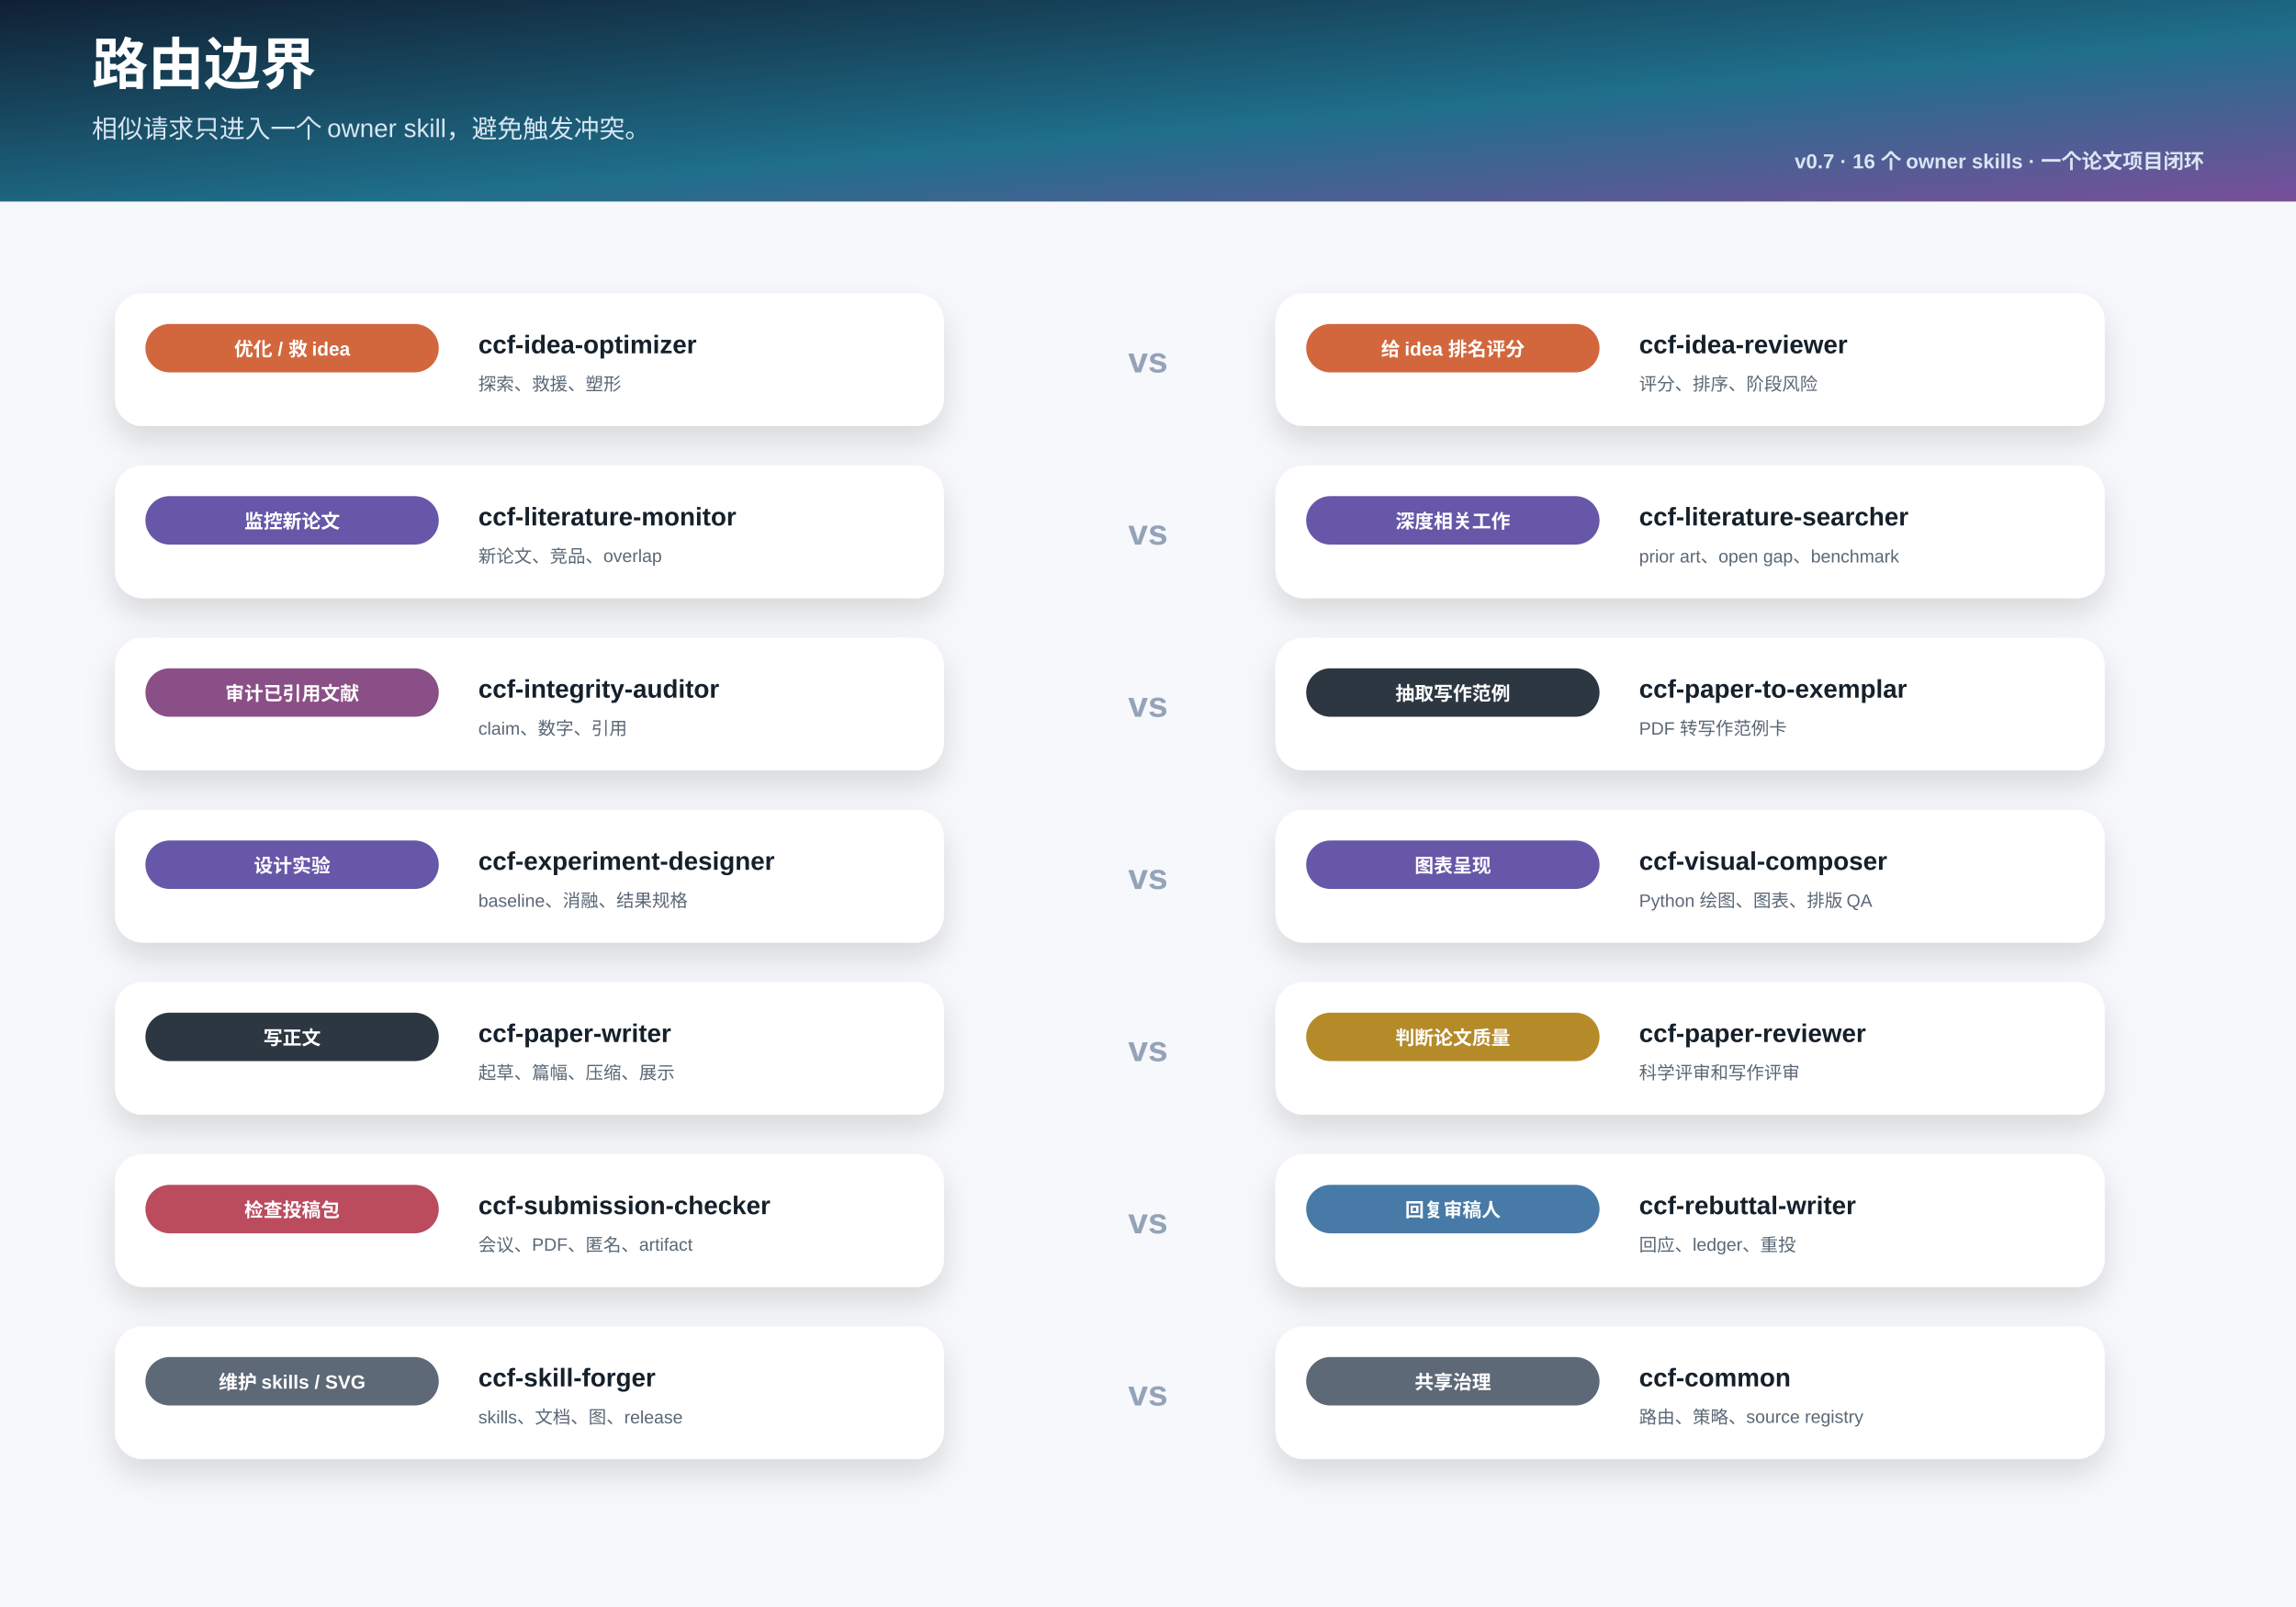
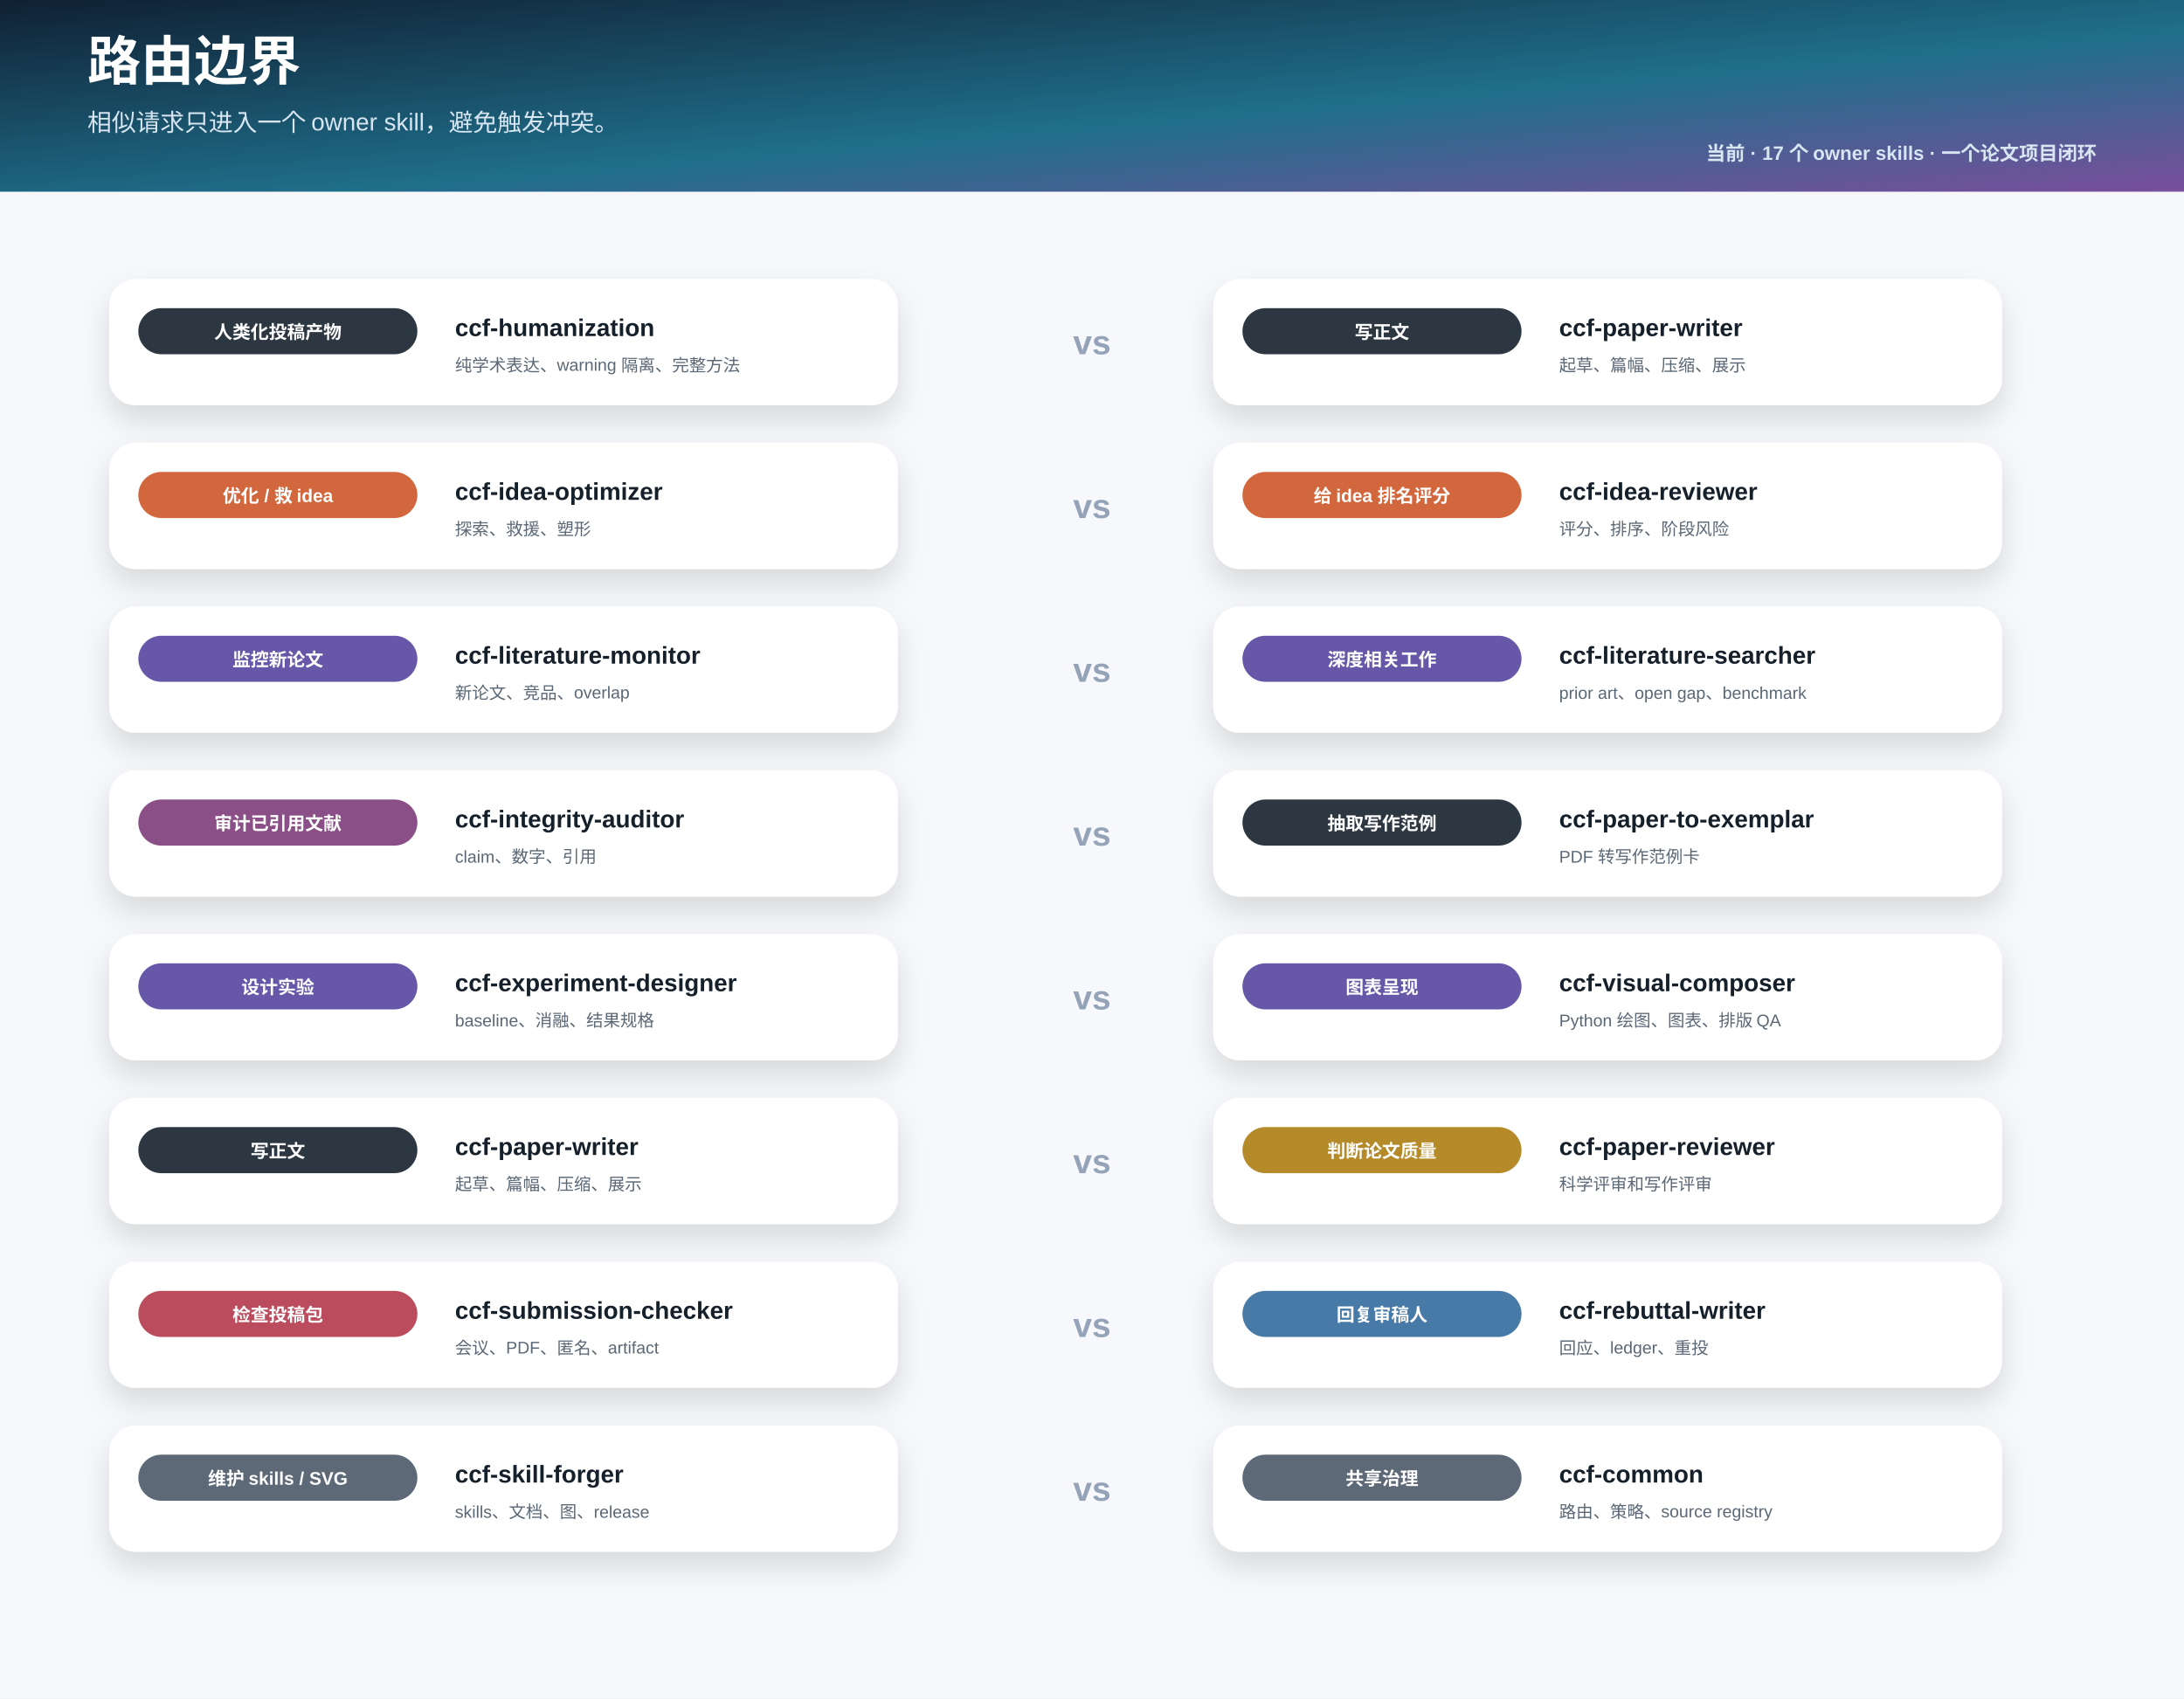
- <svg xmlns="http://www.w3.org/2000/svg" width="1800" height="1260" viewBox="0 0 1800 1260">
+ <svg xmlns="http://www.w3.org/2000/svg" width="1800" height="1400" viewBox="0 0 1800 1400">
  <defs>
    <linearGradient id="header" x1="0" y1="0" x2="1" y2="1">
      <stop offset="0" stop-color="#102033" />
      <stop offset="0.58" stop-color="#1F6F8B" />
      <stop offset="1" stop-color="#7A4E9B" />
    </linearGradient>
    <filter id="shadow" x="-20%" y="-20%" width="140%" height="160%">
      <feDropShadow dx="0" dy="12" stdDeviation="12" flood-color="#0B1826" flood-opacity="0.13" />
    </filter>
    <marker id="arrow" markerWidth="13" markerHeight="13" refX="11" refY="6.5" orient="auto">
      <path d="M2,2 L11,6.5 L2,11 Z" fill="#7B8794" />
    </marker>
  </defs>
  <style>text{font-family:Microsoft YaHei, Segoe UI, Arial, sans-serif;dominant-baseline:auto} .mono{font-family:Consolas,Menlo,monospace}</style>
-   <rect x="0" y="0" width="1800" height="1260" rx="0" fill="#F6F8FB" stroke="none" stroke-width="2" />
+   <rect x="0" y="0" width="1800" height="1400" rx="0" fill="#F6F8FB" stroke="none" stroke-width="2" />
  <rect x="0" y="0" width="1800" height="158" rx="0" fill="url(#header)" stroke="none" stroke-width="2" />
  <text x="72" y="66" font-size="44" font-weight="850" fill="#FFFFFF" text-anchor="start">路由边界</text>
  <text x="72" y="108" font-size="20" font-weight="500" fill="#D8E6F2" text-anchor="start">相似请求只进入一个 owner skill，避免触发冲突。</text>
-   <text x="1728" y="132" font-size="16" font-weight="650" fill="#D8E6F2" text-anchor="end">v0.7 · 16 个 owner skills · 一个论文项目闭环</text>
+   <text x="1728" y="132" font-size="16" font-weight="650" fill="#D8E6F2" text-anchor="end">当前 · 17 个 owner skills · 一个论文项目闭环</text>
  <rect x="90" y="230" width="650" height="104" rx="22" fill="#FFFFFF" stroke="none" stroke-width="2" filter="url(#shadow)" />
-   <rect x="114" y="254" width="230" height="38" rx="19" fill="#D2673D" stroke="none" stroke-width="2" />
-   <text x="229" y="279" font-size="15" font-weight="760" fill="#FFFFFF" text-anchor="middle">优化 / 救 idea</text>
-   <text x="375" y="277" font-size="20" font-weight="820" fill="#15202B" text-anchor="start">ccf-idea-optimizer</text>
-   <text x="375" y="306" font-size="14" font-weight="520" fill="#5A6775" text-anchor="start">探索、救援、塑形</text>
+   <rect x="114" y="254" width="230" height="38" rx="19" fill="#2D3742" stroke="none" stroke-width="2" />
+   <text x="229" y="279" font-size="15" font-weight="760" fill="#FFFFFF" text-anchor="middle">人类化投稿产物</text>
+   <text x="375" y="277" font-size="20" font-weight="820" fill="#15202B" text-anchor="start">ccf-humanization</text>
+   <text x="375" y="306" font-size="14" font-weight="520" fill="#5A6775" text-anchor="start">纯学术表达、warning 隔离、完整方法</text>
  <rect x="1000" y="230" width="650" height="104" rx="22" fill="#FFFFFF" stroke="none" stroke-width="2" filter="url(#shadow)" />
-   <rect x="1024" y="254" width="230" height="38" rx="19" fill="#D2673D" stroke="none" stroke-width="2" />
-   <text x="1139" y="279" font-size="15" font-weight="760" fill="#FFFFFF" text-anchor="middle">给 idea 排名评分</text>
-   <text x="1285" y="277" font-size="20" font-weight="820" fill="#15202B" text-anchor="start">ccf-idea-reviewer</text>
-   <text x="1285" y="306" font-size="14" font-weight="520" fill="#5A6775" text-anchor="start">评分、排序、阶段风险</text>
+   <rect x="1024" y="254" width="230" height="38" rx="19" fill="#2D3742" stroke="none" stroke-width="2" />
+   <text x="1139" y="279" font-size="15" font-weight="760" fill="#FFFFFF" text-anchor="middle">写正文</text>
+   <text x="1285" y="277" font-size="20" font-weight="820" fill="#15202B" text-anchor="start">ccf-paper-writer</text>
+   <text x="1285" y="306" font-size="14" font-weight="520" fill="#5A6775" text-anchor="start">起草、篇幅、压缩、展示</text>
  <text x="900" y="292" font-size="28" font-weight="850" fill="#94A3B8" text-anchor="middle">vs</text>
  <rect x="90" y="365" width="650" height="104" rx="22" fill="#FFFFFF" stroke="none" stroke-width="2" filter="url(#shadow)" />
-   <rect x="114" y="389" width="230" height="38" rx="19" fill="#6657A8" stroke="none" stroke-width="2" />
-   <text x="229" y="414" font-size="15" font-weight="760" fill="#FFFFFF" text-anchor="middle">监控新论文</text>
-   <text x="375" y="412" font-size="20" font-weight="820" fill="#15202B" text-anchor="start">ccf-literature-monitor</text>
-   <text x="375" y="441" font-size="14" font-weight="520" fill="#5A6775" text-anchor="start">新论文、竞品、overlap</text>
+   <rect x="114" y="389" width="230" height="38" rx="19" fill="#D2673D" stroke="none" stroke-width="2" />
+   <text x="229" y="414" font-size="15" font-weight="760" fill="#FFFFFF" text-anchor="middle">优化 / 救 idea</text>
+   <text x="375" y="412" font-size="20" font-weight="820" fill="#15202B" text-anchor="start">ccf-idea-optimizer</text>
+   <text x="375" y="441" font-size="14" font-weight="520" fill="#5A6775" text-anchor="start">探索、救援、塑形</text>
  <rect x="1000" y="365" width="650" height="104" rx="22" fill="#FFFFFF" stroke="none" stroke-width="2" filter="url(#shadow)" />
-   <rect x="1024" y="389" width="230" height="38" rx="19" fill="#6657A8" stroke="none" stroke-width="2" />
-   <text x="1139" y="414" font-size="15" font-weight="760" fill="#FFFFFF" text-anchor="middle">深度相关工作</text>
-   <text x="1285" y="412" font-size="20" font-weight="820" fill="#15202B" text-anchor="start">ccf-literature-searcher</text>
-   <text x="1285" y="441" font-size="14" font-weight="520" fill="#5A6775" text-anchor="start">prior art、open gap、benchmark</text>
+   <rect x="1024" y="389" width="230" height="38" rx="19" fill="#D2673D" stroke="none" stroke-width="2" />
+   <text x="1139" y="414" font-size="15" font-weight="760" fill="#FFFFFF" text-anchor="middle">给 idea 排名评分</text>
+   <text x="1285" y="412" font-size="20" font-weight="820" fill="#15202B" text-anchor="start">ccf-idea-reviewer</text>
+   <text x="1285" y="441" font-size="14" font-weight="520" fill="#5A6775" text-anchor="start">评分、排序、阶段风险</text>
  <text x="900" y="427" font-size="28" font-weight="850" fill="#94A3B8" text-anchor="middle">vs</text>
  <rect x="90" y="500" width="650" height="104" rx="22" fill="#FFFFFF" stroke="none" stroke-width="2" filter="url(#shadow)" />
-   <rect x="114" y="524" width="230" height="38" rx="19" fill="#8A4F86" stroke="none" stroke-width="2" />
-   <text x="229" y="549" font-size="15" font-weight="760" fill="#FFFFFF" text-anchor="middle">审计已引用文献</text>
-   <text x="375" y="547" font-size="20" font-weight="820" fill="#15202B" text-anchor="start">ccf-integrity-auditor</text>
-   <text x="375" y="576" font-size="14" font-weight="520" fill="#5A6775" text-anchor="start">claim、数字、引用</text>
+   <rect x="114" y="524" width="230" height="38" rx="19" fill="#6657A8" stroke="none" stroke-width="2" />
+   <text x="229" y="549" font-size="15" font-weight="760" fill="#FFFFFF" text-anchor="middle">监控新论文</text>
+   <text x="375" y="547" font-size="20" font-weight="820" fill="#15202B" text-anchor="start">ccf-literature-monitor</text>
+   <text x="375" y="576" font-size="14" font-weight="520" fill="#5A6775" text-anchor="start">新论文、竞品、overlap</text>
  <rect x="1000" y="500" width="650" height="104" rx="22" fill="#FFFFFF" stroke="none" stroke-width="2" filter="url(#shadow)" />
-   <rect x="1024" y="524" width="230" height="38" rx="19" fill="#2D3742" stroke="none" stroke-width="2" />
-   <text x="1139" y="549" font-size="15" font-weight="760" fill="#FFFFFF" text-anchor="middle">抽取写作范例</text>
-   <text x="1285" y="547" font-size="20" font-weight="820" fill="#15202B" text-anchor="start">ccf-paper-to-exemplar</text>
-   <text x="1285" y="576" font-size="14" font-weight="520" fill="#5A6775" text-anchor="start">PDF 转写作范例卡</text>
+   <rect x="1024" y="524" width="230" height="38" rx="19" fill="#6657A8" stroke="none" stroke-width="2" />
+   <text x="1139" y="549" font-size="15" font-weight="760" fill="#FFFFFF" text-anchor="middle">深度相关工作</text>
+   <text x="1285" y="547" font-size="20" font-weight="820" fill="#15202B" text-anchor="start">ccf-literature-searcher</text>
+   <text x="1285" y="576" font-size="14" font-weight="520" fill="#5A6775" text-anchor="start">prior art、open gap、benchmark</text>
  <text x="900" y="562" font-size="28" font-weight="850" fill="#94A3B8" text-anchor="middle">vs</text>
  <rect x="90" y="635" width="650" height="104" rx="22" fill="#FFFFFF" stroke="none" stroke-width="2" filter="url(#shadow)" />
-   <rect x="114" y="659" width="230" height="38" rx="19" fill="#6657A8" stroke="none" stroke-width="2" />
-   <text x="229" y="684" font-size="15" font-weight="760" fill="#FFFFFF" text-anchor="middle">设计实验</text>
-   <text x="375" y="682" font-size="20" font-weight="820" fill="#15202B" text-anchor="start">ccf-experiment-designer</text>
-   <text x="375" y="711" font-size="14" font-weight="520" fill="#5A6775" text-anchor="start">baseline、消融、结果规格</text>
+   <rect x="114" y="659" width="230" height="38" rx="19" fill="#8A4F86" stroke="none" stroke-width="2" />
+   <text x="229" y="684" font-size="15" font-weight="760" fill="#FFFFFF" text-anchor="middle">审计已引用文献</text>
+   <text x="375" y="682" font-size="20" font-weight="820" fill="#15202B" text-anchor="start">ccf-integrity-auditor</text>
+   <text x="375" y="711" font-size="14" font-weight="520" fill="#5A6775" text-anchor="start">claim、数字、引用</text>
  <rect x="1000" y="635" width="650" height="104" rx="22" fill="#FFFFFF" stroke="none" stroke-width="2" filter="url(#shadow)" />
-   <rect x="1024" y="659" width="230" height="38" rx="19" fill="#6657A8" stroke="none" stroke-width="2" />
-   <text x="1139" y="684" font-size="15" font-weight="760" fill="#FFFFFF" text-anchor="middle">图表呈现</text>
-   <text x="1285" y="682" font-size="20" font-weight="820" fill="#15202B" text-anchor="start">ccf-visual-composer</text>
-   <text x="1285" y="711" font-size="14" font-weight="520" fill="#5A6775" text-anchor="start">Python 绘图、图表、排版 QA</text>
+   <rect x="1024" y="659" width="230" height="38" rx="19" fill="#2D3742" stroke="none" stroke-width="2" />
+   <text x="1139" y="684" font-size="15" font-weight="760" fill="#FFFFFF" text-anchor="middle">抽取写作范例</text>
+   <text x="1285" y="682" font-size="20" font-weight="820" fill="#15202B" text-anchor="start">ccf-paper-to-exemplar</text>
+   <text x="1285" y="711" font-size="14" font-weight="520" fill="#5A6775" text-anchor="start">PDF 转写作范例卡</text>
  <text x="900" y="697" font-size="28" font-weight="850" fill="#94A3B8" text-anchor="middle">vs</text>
  <rect x="90" y="770" width="650" height="104" rx="22" fill="#FFFFFF" stroke="none" stroke-width="2" filter="url(#shadow)" />
-   <rect x="114" y="794" width="230" height="38" rx="19" fill="#2D3742" stroke="none" stroke-width="2" />
-   <text x="229" y="819" font-size="15" font-weight="760" fill="#FFFFFF" text-anchor="middle">写正文</text>
-   <text x="375" y="817" font-size="20" font-weight="820" fill="#15202B" text-anchor="start">ccf-paper-writer</text>
-   <text x="375" y="846" font-size="14" font-weight="520" fill="#5A6775" text-anchor="start">起草、篇幅、压缩、展示</text>
+   <rect x="114" y="794" width="230" height="38" rx="19" fill="#6657A8" stroke="none" stroke-width="2" />
+   <text x="229" y="819" font-size="15" font-weight="760" fill="#FFFFFF" text-anchor="middle">设计实验</text>
+   <text x="375" y="817" font-size="20" font-weight="820" fill="#15202B" text-anchor="start">ccf-experiment-designer</text>
+   <text x="375" y="846" font-size="14" font-weight="520" fill="#5A6775" text-anchor="start">baseline、消融、结果规格</text>
  <rect x="1000" y="770" width="650" height="104" rx="22" fill="#FFFFFF" stroke="none" stroke-width="2" filter="url(#shadow)" />
-   <rect x="1024" y="794" width="230" height="38" rx="19" fill="#B58B2A" stroke="none" stroke-width="2" />
-   <text x="1139" y="819" font-size="15" font-weight="760" fill="#FFFFFF" text-anchor="middle">判断论文质量</text>
-   <text x="1285" y="817" font-size="20" font-weight="820" fill="#15202B" text-anchor="start">ccf-paper-reviewer</text>
-   <text x="1285" y="846" font-size="14" font-weight="520" fill="#5A6775" text-anchor="start">科学评审和写作评审</text>
+   <rect x="1024" y="794" width="230" height="38" rx="19" fill="#6657A8" stroke="none" stroke-width="2" />
+   <text x="1139" y="819" font-size="15" font-weight="760" fill="#FFFFFF" text-anchor="middle">图表呈现</text>
+   <text x="1285" y="817" font-size="20" font-weight="820" fill="#15202B" text-anchor="start">ccf-visual-composer</text>
+   <text x="1285" y="846" font-size="14" font-weight="520" fill="#5A6775" text-anchor="start">Python 绘图、图表、排版 QA</text>
  <text x="900" y="832" font-size="28" font-weight="850" fill="#94A3B8" text-anchor="middle">vs</text>
  <rect x="90" y="905" width="650" height="104" rx="22" fill="#FFFFFF" stroke="none" stroke-width="2" filter="url(#shadow)" />
-   <rect x="114" y="929" width="230" height="38" rx="19" fill="#BA4C5E" stroke="none" stroke-width="2" />
-   <text x="229" y="954" font-size="15" font-weight="760" fill="#FFFFFF" text-anchor="middle">检查投稿包</text>
-   <text x="375" y="952" font-size="20" font-weight="820" fill="#15202B" text-anchor="start">ccf-submission-checker</text>
-   <text x="375" y="981" font-size="14" font-weight="520" fill="#5A6775" text-anchor="start">会议、PDF、匿名、artifact</text>
+   <rect x="114" y="929" width="230" height="38" rx="19" fill="#2D3742" stroke="none" stroke-width="2" />
+   <text x="229" y="954" font-size="15" font-weight="760" fill="#FFFFFF" text-anchor="middle">写正文</text>
+   <text x="375" y="952" font-size="20" font-weight="820" fill="#15202B" text-anchor="start">ccf-paper-writer</text>
+   <text x="375" y="981" font-size="14" font-weight="520" fill="#5A6775" text-anchor="start">起草、篇幅、压缩、展示</text>
  <rect x="1000" y="905" width="650" height="104" rx="22" fill="#FFFFFF" stroke="none" stroke-width="2" filter="url(#shadow)" />
-   <rect x="1024" y="929" width="230" height="38" rx="19" fill="#477AA6" stroke="none" stroke-width="2" />
-   <text x="1139" y="954" font-size="15" font-weight="760" fill="#FFFFFF" text-anchor="middle">回复审稿人</text>
-   <text x="1285" y="952" font-size="20" font-weight="820" fill="#15202B" text-anchor="start">ccf-rebuttal-writer</text>
-   <text x="1285" y="981" font-size="14" font-weight="520" fill="#5A6775" text-anchor="start">回应、ledger、重投</text>
+   <rect x="1024" y="929" width="230" height="38" rx="19" fill="#B58B2A" stroke="none" stroke-width="2" />
+   <text x="1139" y="954" font-size="15" font-weight="760" fill="#FFFFFF" text-anchor="middle">判断论文质量</text>
+   <text x="1285" y="952" font-size="20" font-weight="820" fill="#15202B" text-anchor="start">ccf-paper-reviewer</text>
+   <text x="1285" y="981" font-size="14" font-weight="520" fill="#5A6775" text-anchor="start">科学评审和写作评审</text>
  <text x="900" y="967" font-size="28" font-weight="850" fill="#94A3B8" text-anchor="middle">vs</text>
  <rect x="90" y="1040" width="650" height="104" rx="22" fill="#FFFFFF" stroke="none" stroke-width="2" filter="url(#shadow)" />
-   <rect x="114" y="1064" width="230" height="38" rx="19" fill="#5D6977" stroke="none" stroke-width="2" />
-   <text x="229" y="1089" font-size="15" font-weight="760" fill="#FFFFFF" text-anchor="middle">维护 skills / SVG</text>
-   <text x="375" y="1087" font-size="20" font-weight="820" fill="#15202B" text-anchor="start">ccf-skill-forger</text>
-   <text x="375" y="1116" font-size="14" font-weight="520" fill="#5A6775" text-anchor="start">skills、文档、图、release</text>
+   <rect x="114" y="1064" width="230" height="38" rx="19" fill="#BA4C5E" stroke="none" stroke-width="2" />
+   <text x="229" y="1089" font-size="15" font-weight="760" fill="#FFFFFF" text-anchor="middle">检查投稿包</text>
+   <text x="375" y="1087" font-size="20" font-weight="820" fill="#15202B" text-anchor="start">ccf-submission-checker</text>
+   <text x="375" y="1116" font-size="14" font-weight="520" fill="#5A6775" text-anchor="start">会议、PDF、匿名、artifact</text>
  <rect x="1000" y="1040" width="650" height="104" rx="22" fill="#FFFFFF" stroke="none" stroke-width="2" filter="url(#shadow)" />
-   <rect x="1024" y="1064" width="230" height="38" rx="19" fill="#5D6977" stroke="none" stroke-width="2" />
-   <text x="1139" y="1089" font-size="15" font-weight="760" fill="#FFFFFF" text-anchor="middle">共享治理</text>
-   <text x="1285" y="1087" font-size="20" font-weight="820" fill="#15202B" text-anchor="start">ccf-common</text>
-   <text x="1285" y="1116" font-size="14" font-weight="520" fill="#5A6775" text-anchor="start">路由、策略、source registry</text>
+   <rect x="1024" y="1064" width="230" height="38" rx="19" fill="#477AA6" stroke="none" stroke-width="2" />
+   <text x="1139" y="1089" font-size="15" font-weight="760" fill="#FFFFFF" text-anchor="middle">回复审稿人</text>
+   <text x="1285" y="1087" font-size="20" font-weight="820" fill="#15202B" text-anchor="start">ccf-rebuttal-writer</text>
+   <text x="1285" y="1116" font-size="14" font-weight="520" fill="#5A6775" text-anchor="start">回应、ledger、重投</text>
  <text x="900" y="1102" font-size="28" font-weight="850" fill="#94A3B8" text-anchor="middle">vs</text>
+   <rect x="90" y="1175" width="650" height="104" rx="22" fill="#FFFFFF" stroke="none" stroke-width="2" filter="url(#shadow)" />
+   <rect x="114" y="1199" width="230" height="38" rx="19" fill="#5D6977" stroke="none" stroke-width="2" />
+   <text x="229" y="1224" font-size="15" font-weight="760" fill="#FFFFFF" text-anchor="middle">维护 skills / SVG</text>
+   <text x="375" y="1222" font-size="20" font-weight="820" fill="#15202B" text-anchor="start">ccf-skill-forger</text>
+   <text x="375" y="1251" font-size="14" font-weight="520" fill="#5A6775" text-anchor="start">skills、文档、图、release</text>
+   <rect x="1000" y="1175" width="650" height="104" rx="22" fill="#FFFFFF" stroke="none" stroke-width="2" filter="url(#shadow)" />
+   <rect x="1024" y="1199" width="230" height="38" rx="19" fill="#5D6977" stroke="none" stroke-width="2" />
+   <text x="1139" y="1224" font-size="15" font-weight="760" fill="#FFFFFF" text-anchor="middle">共享治理</text>
+   <text x="1285" y="1222" font-size="20" font-weight="820" fill="#15202B" text-anchor="start">ccf-common</text>
+   <text x="1285" y="1251" font-size="14" font-weight="520" fill="#5A6775" text-anchor="start">路由、策略、source registry</text>
+   <text x="900" y="1237" font-size="28" font-weight="850" fill="#94A3B8" text-anchor="middle">vs</text>
</svg>
